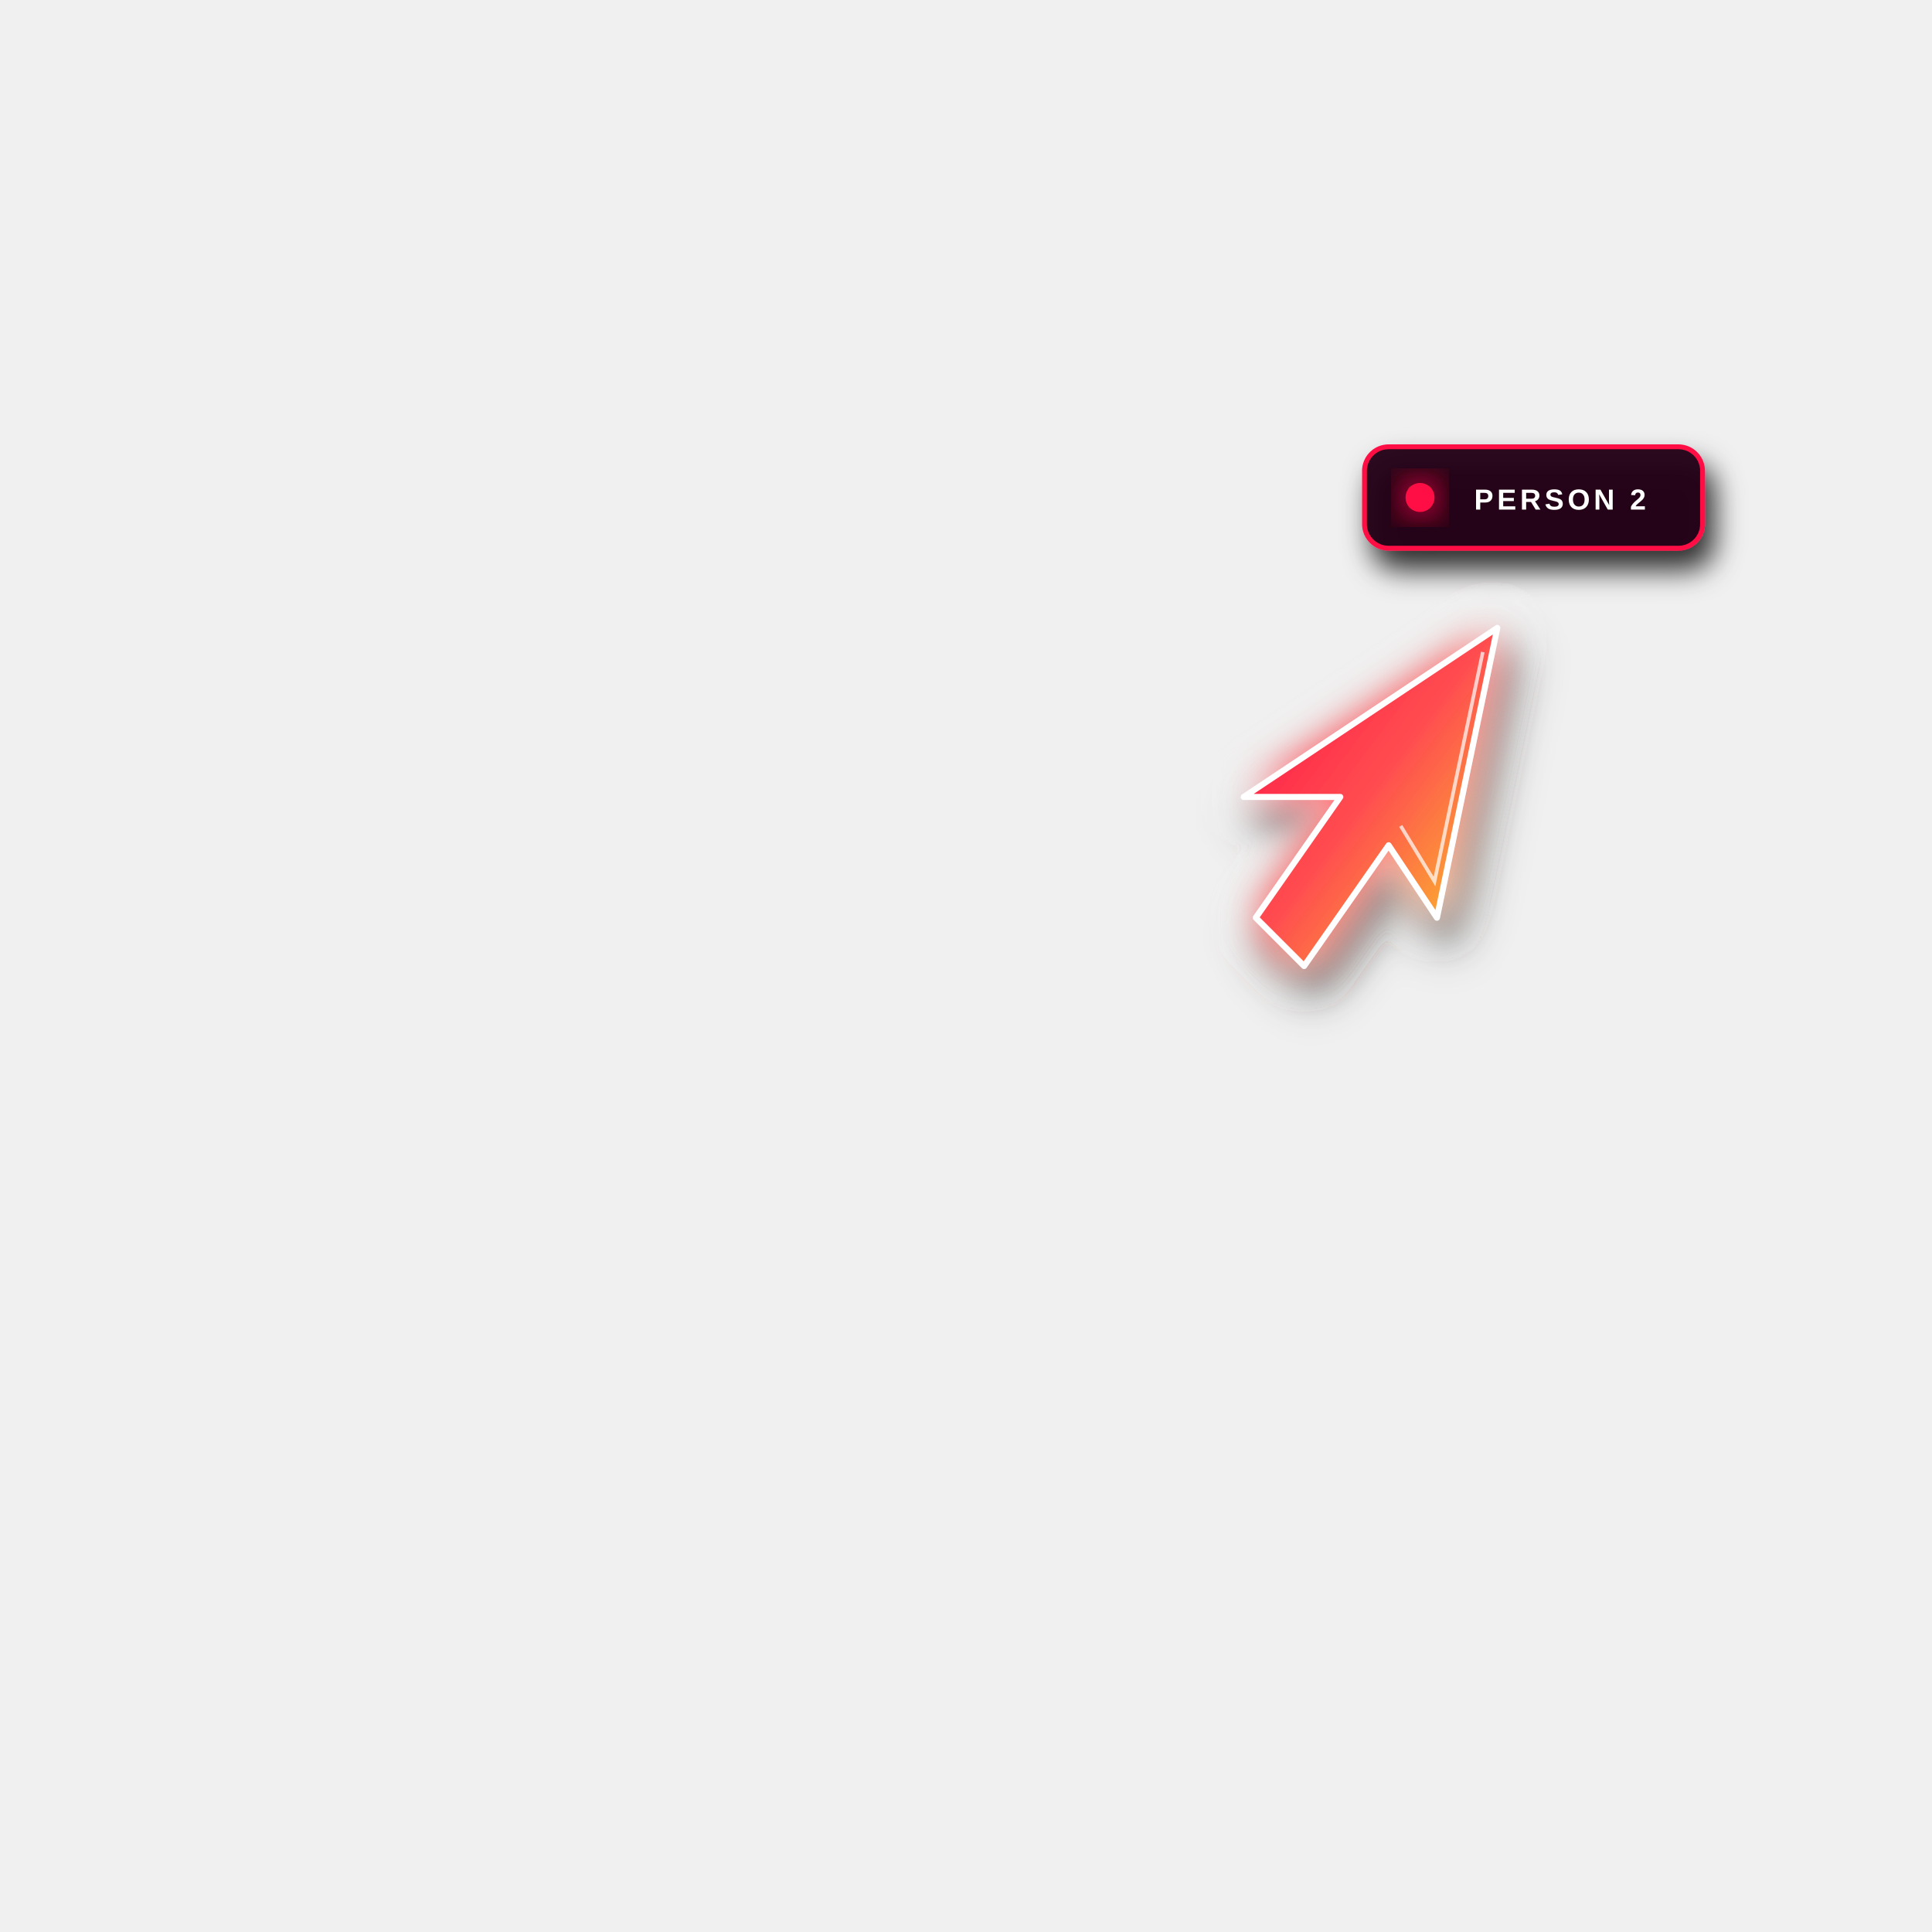
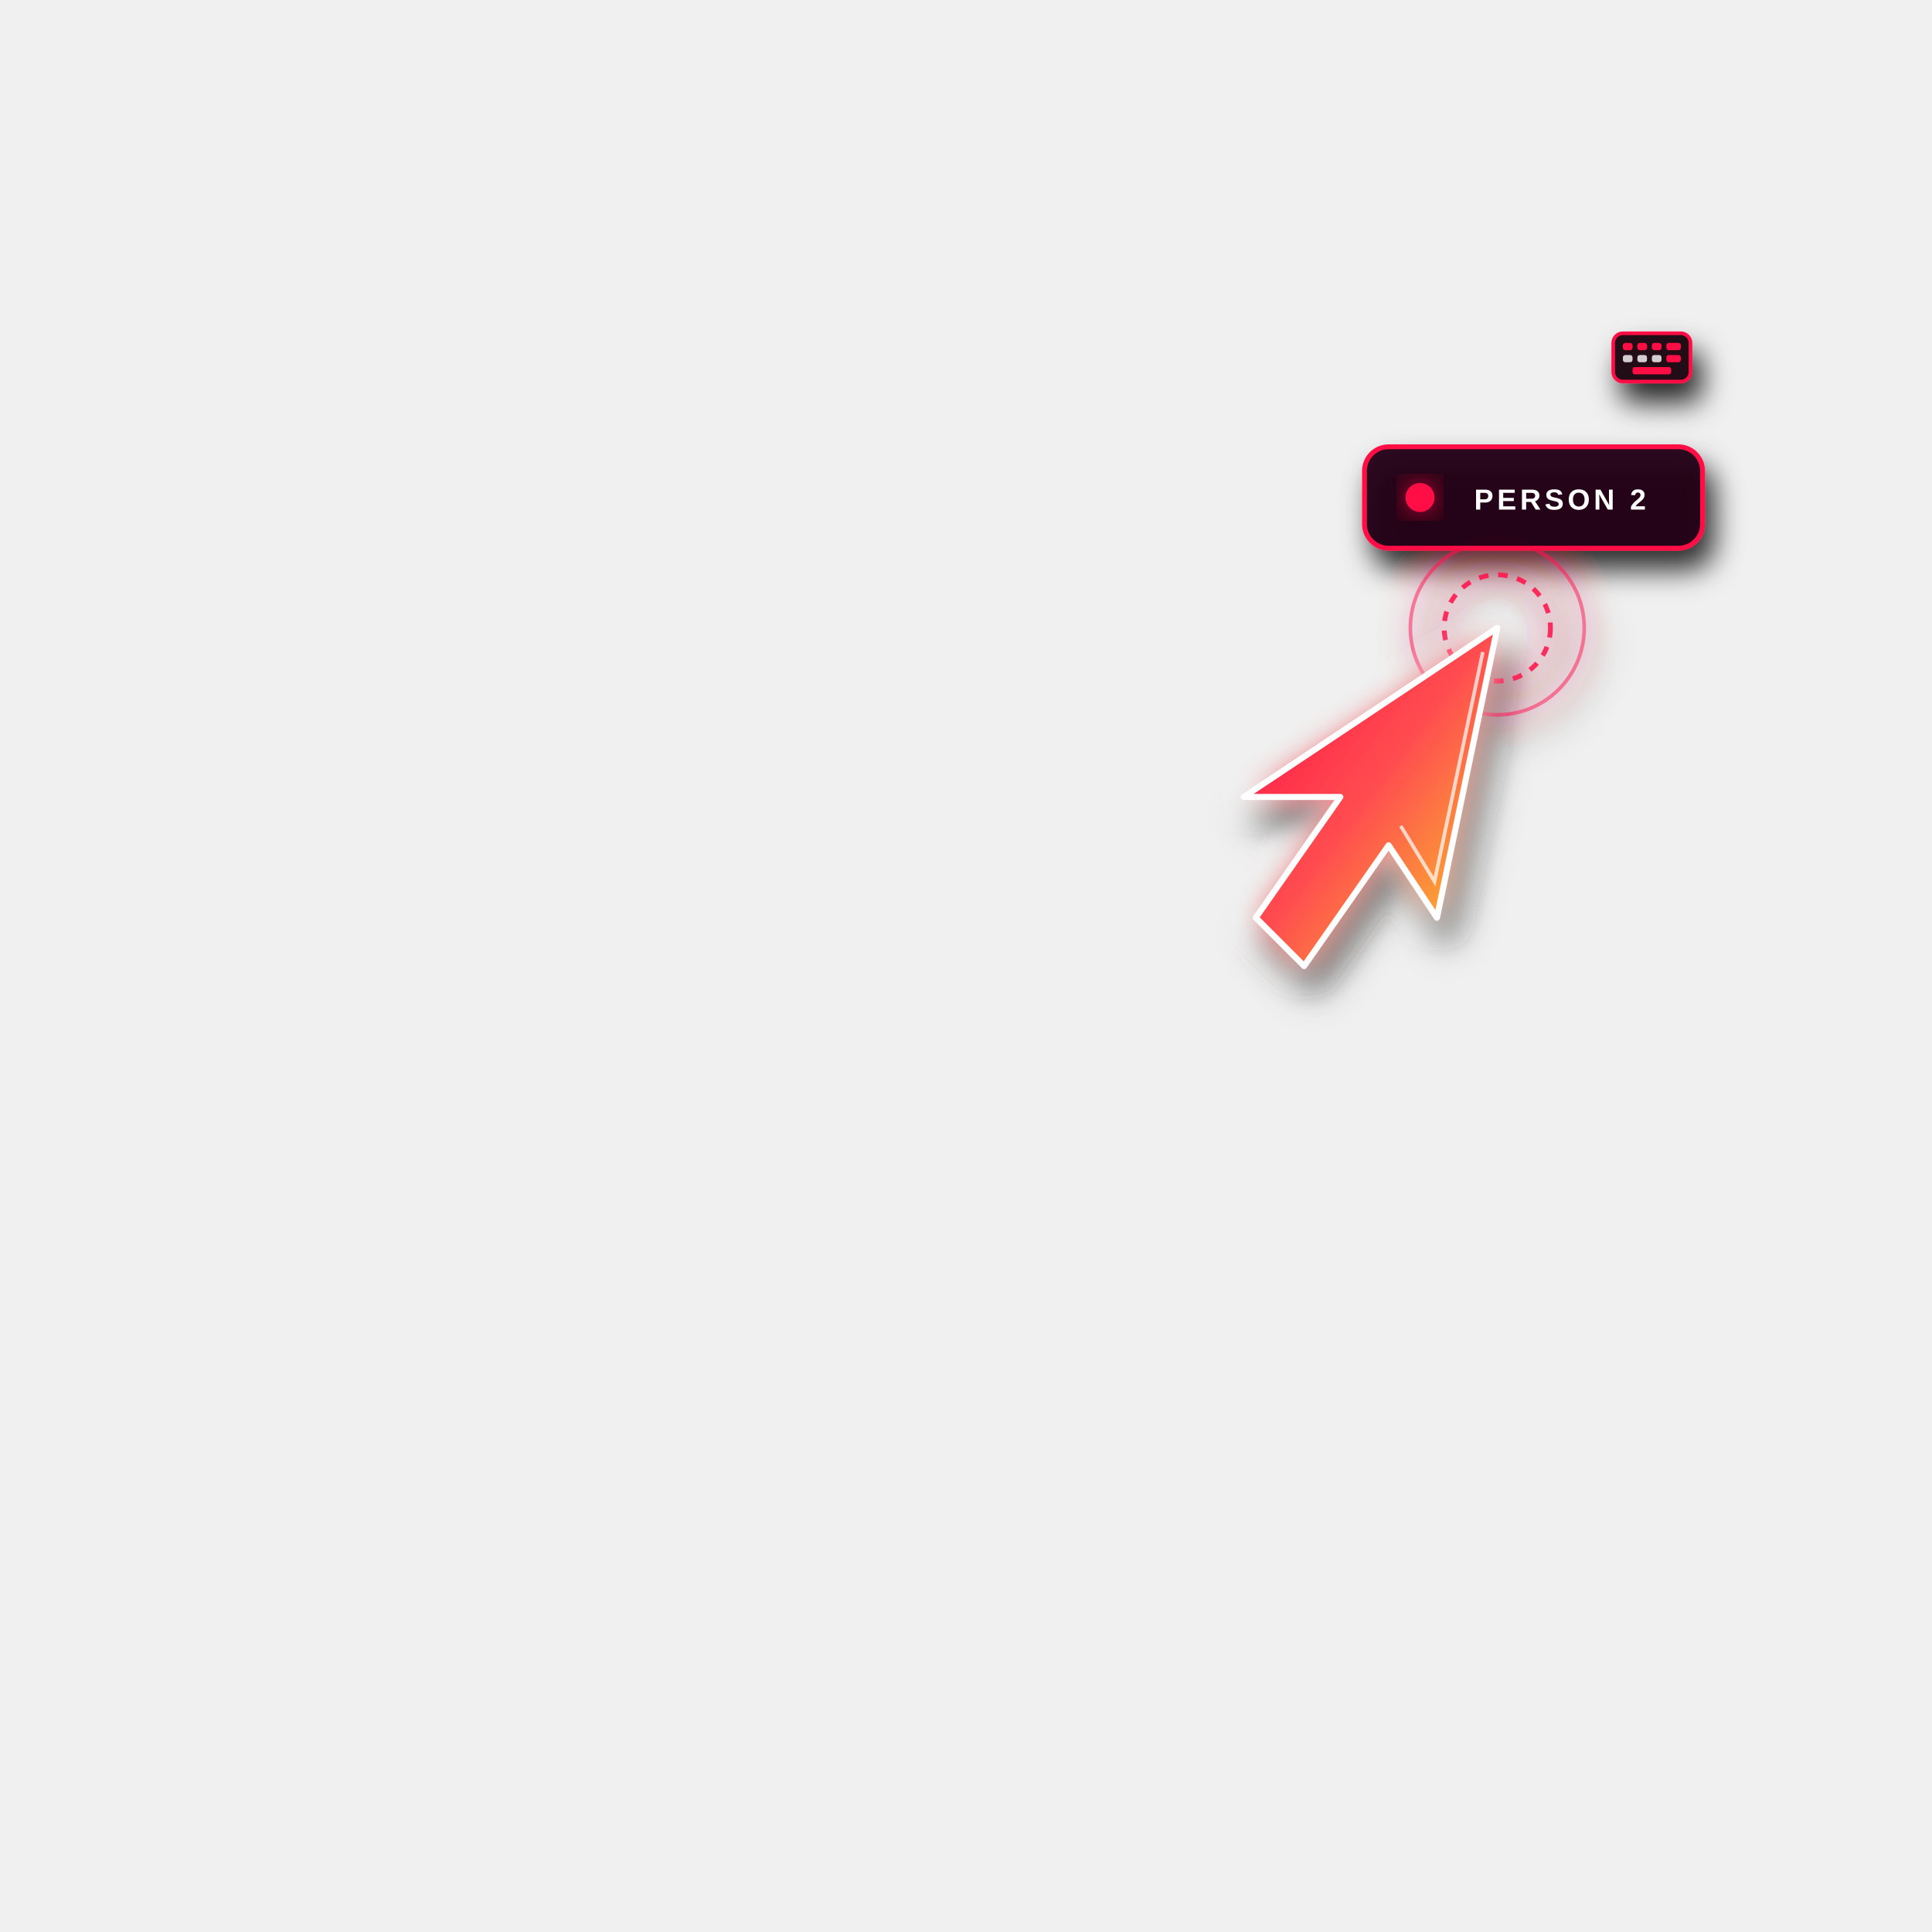
- <svg xmlns="http://www.w3.org/2000/svg" viewBox="0 0 800 800" width="100%" height="100%">
+ <svg xmlns="http://www.w3.org/2000/svg" viewBox="0 0 800 800" width="800" height="800">
  <defs>
-     <filter id="glow-magenta" x="-50%" y="-50%" width="200%" height="200%">
-       <feGaussianBlur stdDeviation="8" result="blur1" />
-       <feGaussianBlur stdDeviation="3" result="blur2" />
+     <filter id="glow-magenta" x="-30%" y="-30%" width="160%" height="160%">
+       <feGaussianBlur stdDeviation="6" result="blur1" />
      <feMerge>
        <feMergeNode in="blur1" />
-         <feMergeNode in="blur2" />
        <feMergeNode in="SourceGraphic" />
      </feMerge>
    </filter>
    <filter id="drop-shadow" x="-30%" y="-30%" width="160%" height="160%">
      <feDropShadow dx="4" dy="8" stdDeviation="6" flood-color="#000000" flood-opacity="0.85" />
    </filter>
    <linearGradient id="magenta-grad" x1="0%" y1="0%" x2="100%" y2="100%">
      <stop offset="0%" stop-color="#FF0844" />
      <stop offset="50%" stop-color="#FF4E50" />
      <stop offset="100%" stop-color="#F9D423" />
    </linearGradient>
  </defs>
  <g id="layer-04-magenta-cursor" filter="url(#drop-shadow)">
+     <circle cx="620" cy="260" r="22" fill="none" stroke="#FF0844" stroke-width="2" stroke-dasharray="4 4" opacity="0.85" filter="url(#glow-magenta)" />
+     <circle cx="620" cy="260" r="36" fill="none" stroke="#FF0844" stroke-width="1.5" stroke-opacity="0.45" filter="url(#glow-magenta)" />
    <g filter="url(#glow-magenta)">
      <polygon points="620,260 595,380 575,350 540,400 520,380 555,330 515,330" fill="url(#magenta-grad)" stroke="#ffffff" stroke-width="2.5" stroke-linejoin="round" />
      <polyline points="614,270 594,365 580,342" stroke="#ffffff" stroke-width="1.5" stroke-opacity="0.7" fill="none" />
    </g>
    <g>
      <rect x="565" y="185" width="140" height="42" rx="10" fill="#240712" fill-opacity="0.95" stroke="#FF0844" stroke-width="2" />
      <circle cx="588" cy="206" r="6" fill="#FF0844" filter="url(#glow-magenta)" />
      <text x="646" y="211" font-family="'Segoe UI', Arial, sans-serif" font-size="12" font-weight="900" letter-spacing="1.5" fill="#ffffff" text-anchor="middle">PERSON 2</text>
    </g>
+     <g transform="translate(668, 138)">
+       <rect width="32" height="20" rx="4" fill="#240712" stroke="#FF0844" stroke-width="1.5" />
+       <rect x="4" y="4" width="4" height="3" rx="1" fill="#FF0844" />
+       <rect x="10" y="4" width="4" height="3" rx="1" fill="#FF0844" />
+       <rect x="16" y="4" width="4" height="3" rx="1" fill="#FF0844" />
+       <rect x="22" y="4" width="6" height="3" rx="1" fill="#FF0844" />
+       <rect x="4" y="9" width="4" height="3" rx="1" fill="#ffffff" opacity="0.8" />
+       <rect x="10" y="9" width="4" height="3" rx="1" fill="#ffffff" opacity="0.8" />
+       <rect x="16" y="9" width="4" height="3" rx="1" fill="#ffffff" opacity="0.8" />
+       <rect x="22" y="9" width="6" height="3" rx="1" fill="#FF0844" />
+       <rect x="8" y="14" width="16" height="3" rx="1" fill="#FF0844" />
+     </g>
  </g>
</svg>
